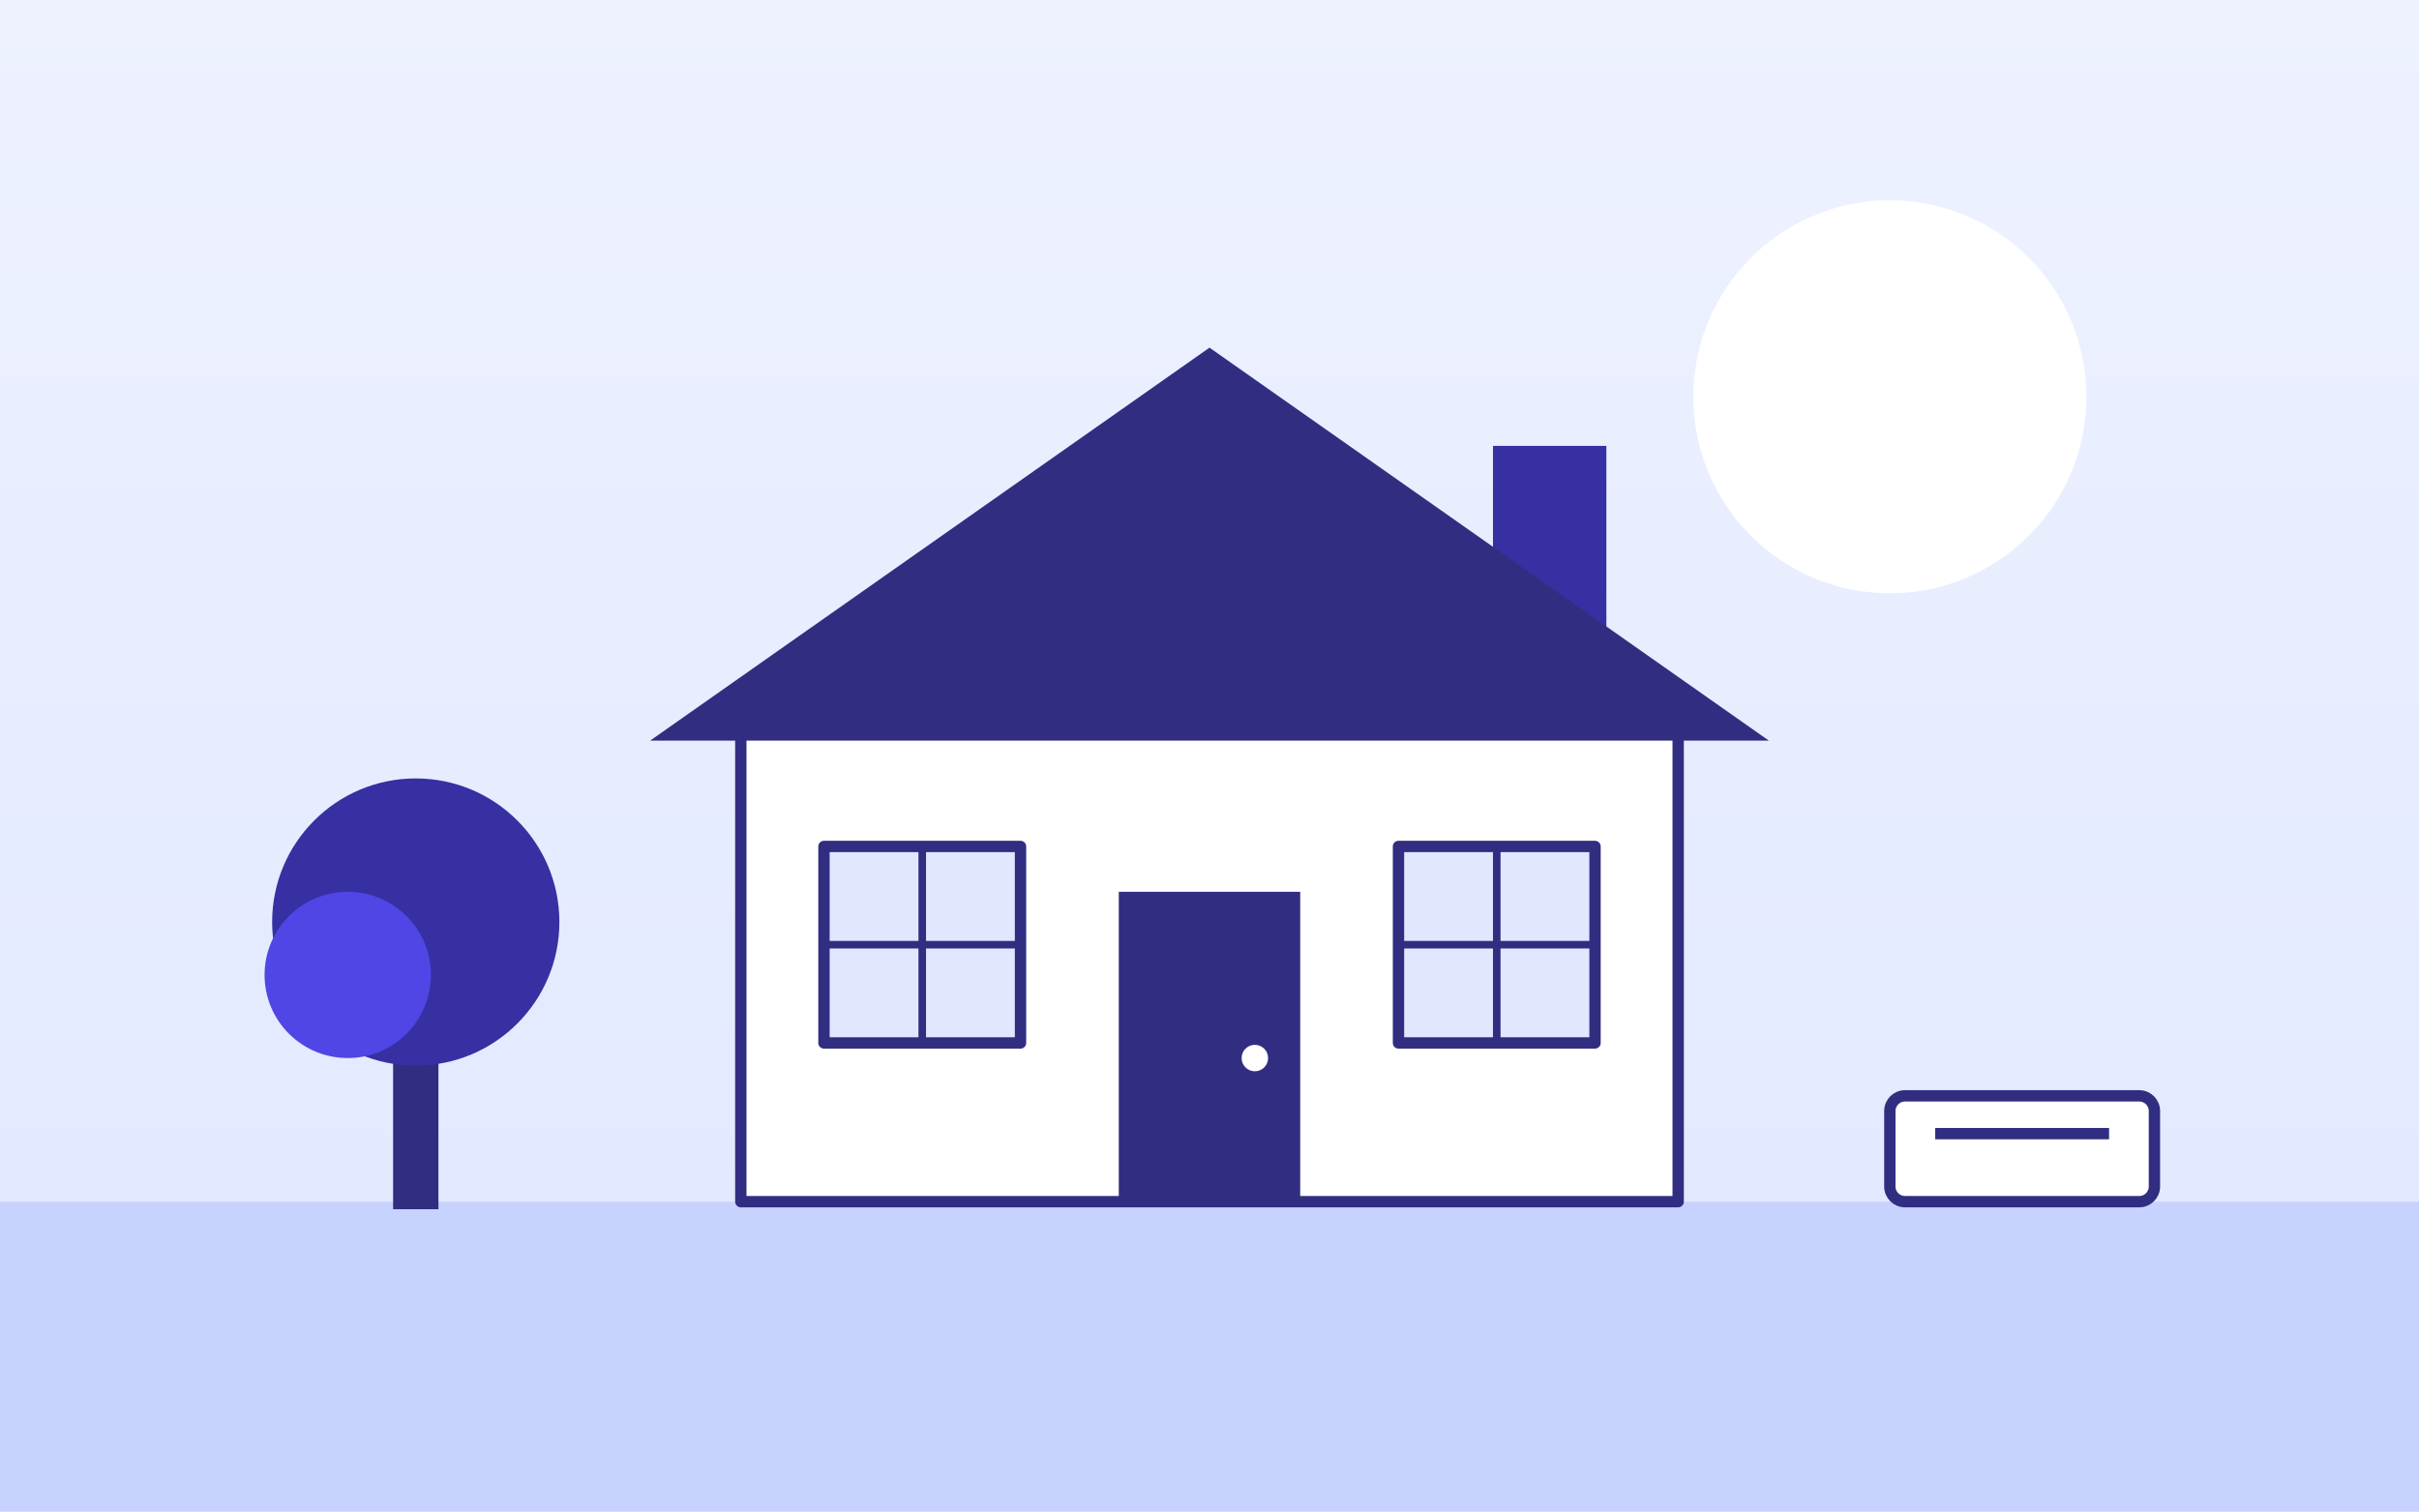
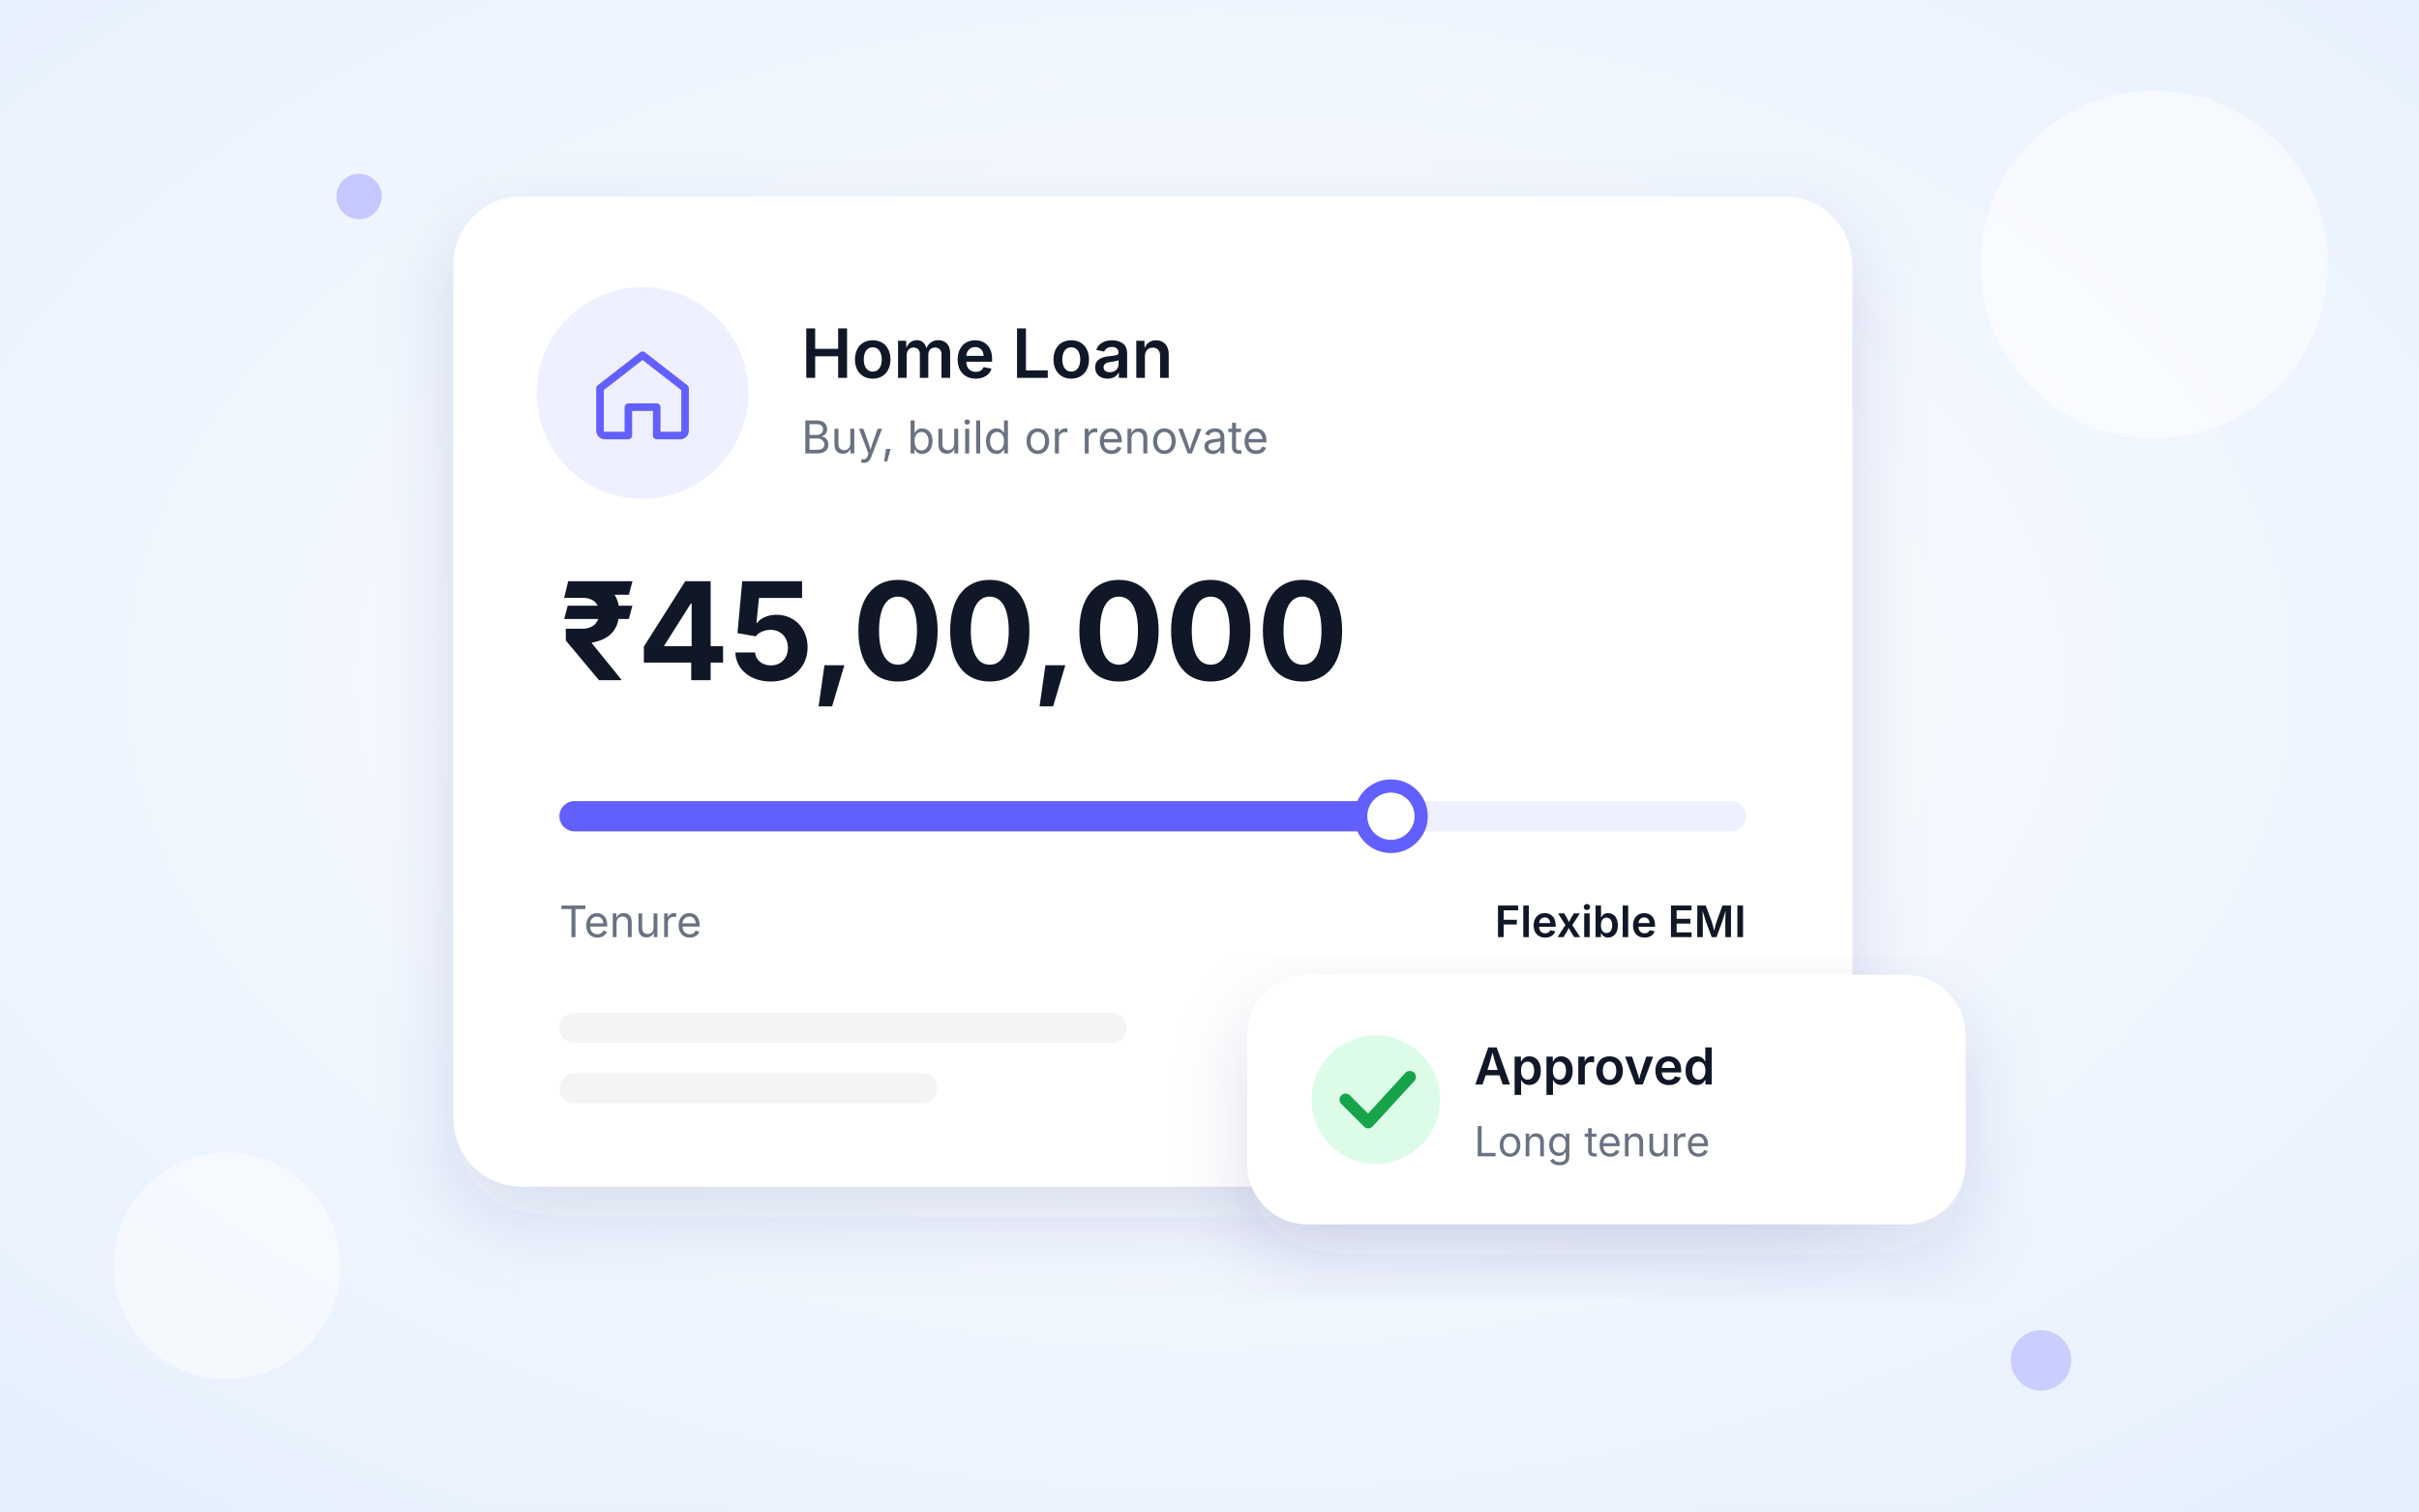
<svg xmlns="http://www.w3.org/2000/svg" viewBox="0 0 640 400" preserveAspectRatio="xMidYMid slice">
  <defs>
-     <linearGradient id="g" x1="0" y1="0" x2="0" y2="1">
-       <stop offset="0" stop-color="#EEF2FF" />
-       <stop offset="1" stop-color="#E0E7FF" />
-     </linearGradient>
+     <radialGradient id="b" cx="50%" cy="45%" r="75%">
+       <stop offset="0" stop-color="#FFFFFF" />
+       <stop offset="1" stop-color="#E4EFFD" />
+     </radialGradient>
+     <filter id="s" x="-20%" y="-20%" width="140%" height="150%">
+       <feDropShadow dx="0" dy="8" stdDeviation="10" flood-color="#312E81" flood-opacity=".13" />
+     </filter>
  </defs>
-   <rect width="640" height="400" fill="url(#g)" />
-   <circle cx="500" cy="105" r="52" fill="#fff" />
-   <rect y="318" width="640" height="82" fill="#C7D2FE" />
-   <rect x="395" y="118" width="30" height="62" fill="#3730A3" />
-   <rect x="196" y="190" width="248" height="128" fill="#fff" stroke="#312E81" stroke-width="3" stroke-linejoin="round" />
-   <polygon points="172,196 320,92 468,196" fill="#312E81" />
-   <rect x="296" y="236" width="48" height="82" fill="#312E81" />
-   <circle cx="332" cy="280" r="3.5" fill="#fff" />
-   <rect x="218" y="224" width="52" height="52" fill="#E0E7FF" stroke="#312E81" stroke-width="3" stroke-linejoin="round" />
-   <path d="M244 224v52M218 250h52" stroke="#312E81" stroke-width="2" />
-   <rect x="370" y="224" width="52" height="52" fill="#E0E7FF" stroke="#312E81" stroke-width="3" stroke-linejoin="round" />
-   <path d="M396 224v52M370 250h52" stroke="#312E81" stroke-width="2" />
-   <rect x="104" y="262" width="12" height="58" fill="#312E81" />
-   <circle cx="110" cy="244" r="38" fill="#3730A3" />
-   <circle cx="92" cy="258" r="22" fill="#4F46E5" />
-   <rect x="500" y="290" width="70" height="28" rx="4" fill="#fff" stroke="#312E81" stroke-width="3" stroke-linejoin="round" />
-   <path d="M512 300h46" stroke="#312E81" stroke-width="3" />
+   <rect width="640" height="400" fill="url(#b)" />
+   <circle cx="570" cy="70" r="46" fill="#fff" opacity=".55" />
+   <circle cx="60" cy="335" r="30" fill="#fff" opacity=".5" />
+   <circle cx="540" cy="360" r="8" fill="#625FFF" opacity=".25" />
+   <circle cx="95" cy="52" r="6" fill="#625FFF" opacity=".3" />
+   <rect x="120" y="52" width="370" height="262" rx="18" fill="#fff" filter="url(#s)" />
+   <circle cx="170" cy="104" r="28" fill="#EEF0FF" />
+   <g transform="translate(155.0 89.0) scale(1.25)" fill="none" stroke="#625FFF" stroke-width="1.6" stroke-linecap="round" stroke-linejoin="round">
+     <path d="M3 11l9-7 9 7v9a1 1 0 01-1 1h-5v-6H9v6H4a1 1 0 01-1-1z" />
+   </g>
+   <text x="212" y="100" font-family="Geist,Inter,Arial,sans-serif" font-size="18" font-weight="600" fill="#101828" text-anchor="start">Home Loan</text>
+   <text x="212" y="120" font-family="Geist,Inter,Arial,sans-serif" font-size="12" font-weight="400" fill="#6A7282" text-anchor="start">Buy, build or renovate</text>
+   <text x="148" y="180" font-family="Geist,Inter,Arial,sans-serif" font-size="36" font-weight="700" fill="#101828" text-anchor="start">₹45,00,000</text>
+   <rect x="148" y="212" width="314" height="8" rx="4.0" fill="#EEF0FF" />
+   <rect x="148" y="212" width="220" height="8" rx="4" fill="#625FFF" />
+   <circle cx="368" cy="216" r="8" fill="#fff" stroke="#625FFF" stroke-width="3.5" />
+   <text x="148" y="248" font-family="Geist,Inter,Arial,sans-serif" font-size="11.5" font-weight="400" fill="#6A7282" text-anchor="start">Tenure</text>
+   <text x="462" y="248" font-family="Geist,Inter,Arial,sans-serif" font-size="11.5" font-weight="600" fill="#101828" text-anchor="end">Flexible EMI</text>
+   <rect x="148" y="268" width="150" height="8" rx="4.0" fill="#F3F4F6" />
+   <rect x="148" y="284" width="100" height="8" rx="4.0" fill="#F3F4F6" />
+   <rect x="330" y="258" width="190" height="66" rx="16" fill="#fff" filter="url(#s)" />
+   <circle cx="364" cy="291" r="17" fill="#DCFCE7" />
+   <path d="M356 291l6 6 11-12" stroke="#16A34A" stroke-width="3.2" fill="none" stroke-linecap="round" stroke-linejoin="round" />
+   <text x="390" y="287" font-family="Geist,Inter,Arial,sans-serif" font-size="13.5" font-weight="600" fill="#101828" text-anchor="start">Approved</text>
+   <text x="390" y="306" font-family="Geist,Inter,Arial,sans-serif" font-size="11" font-weight="400" fill="#6A7282" text-anchor="start">Long tenure</text>
</svg>
